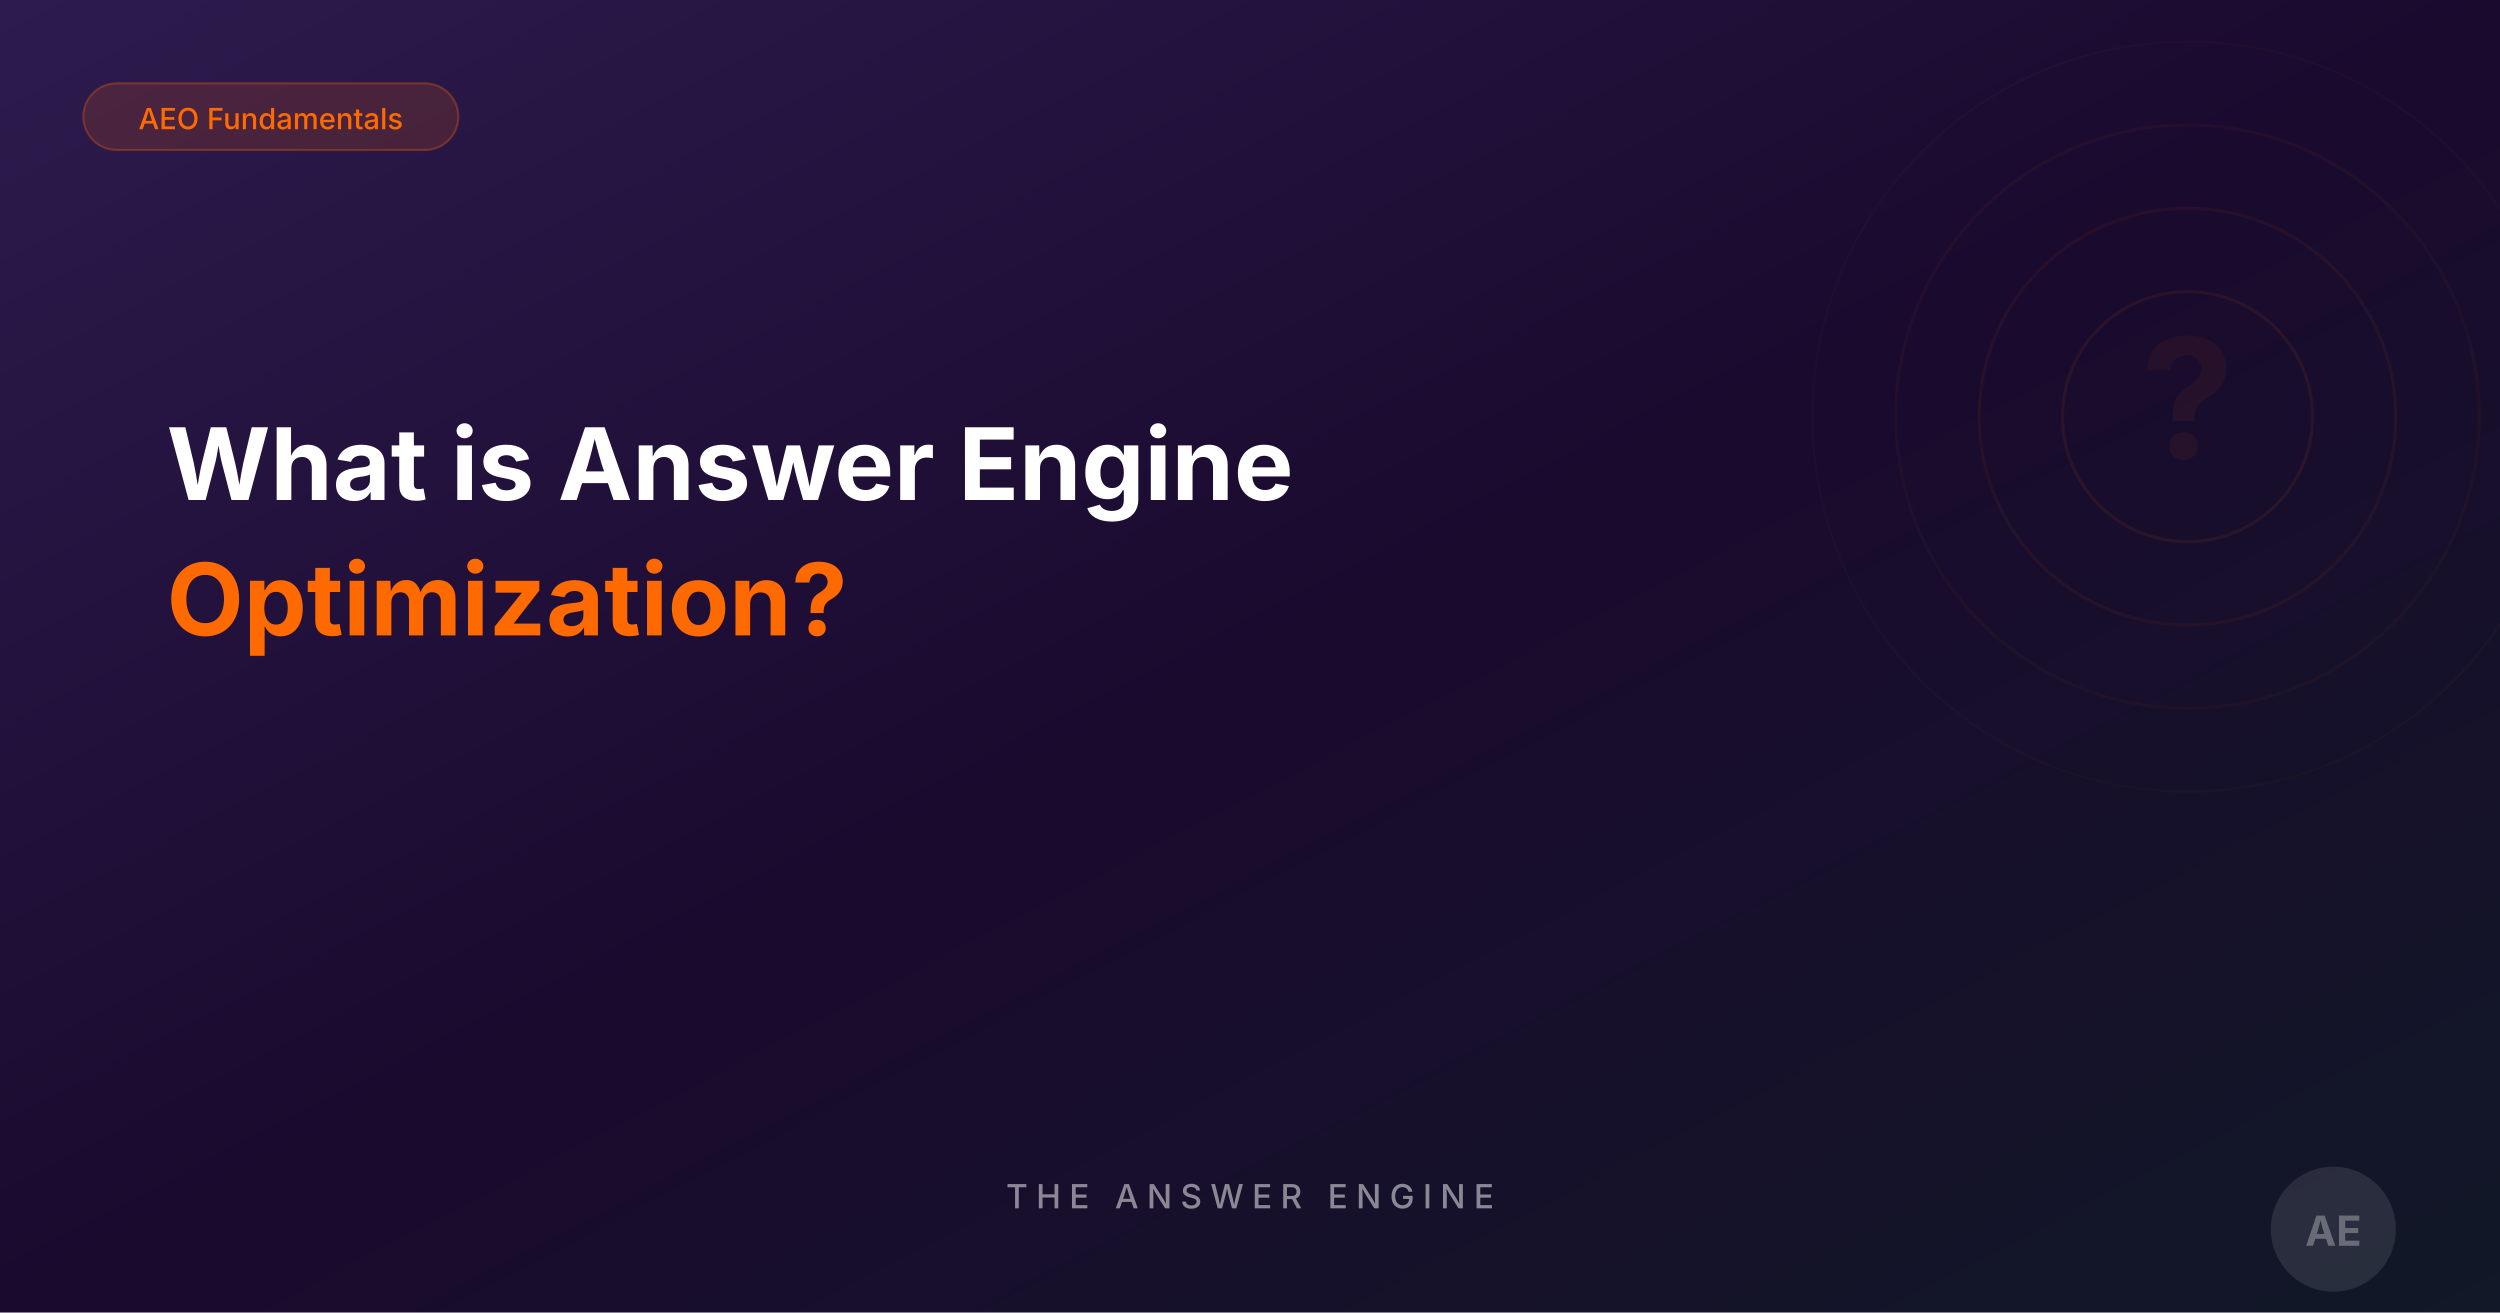
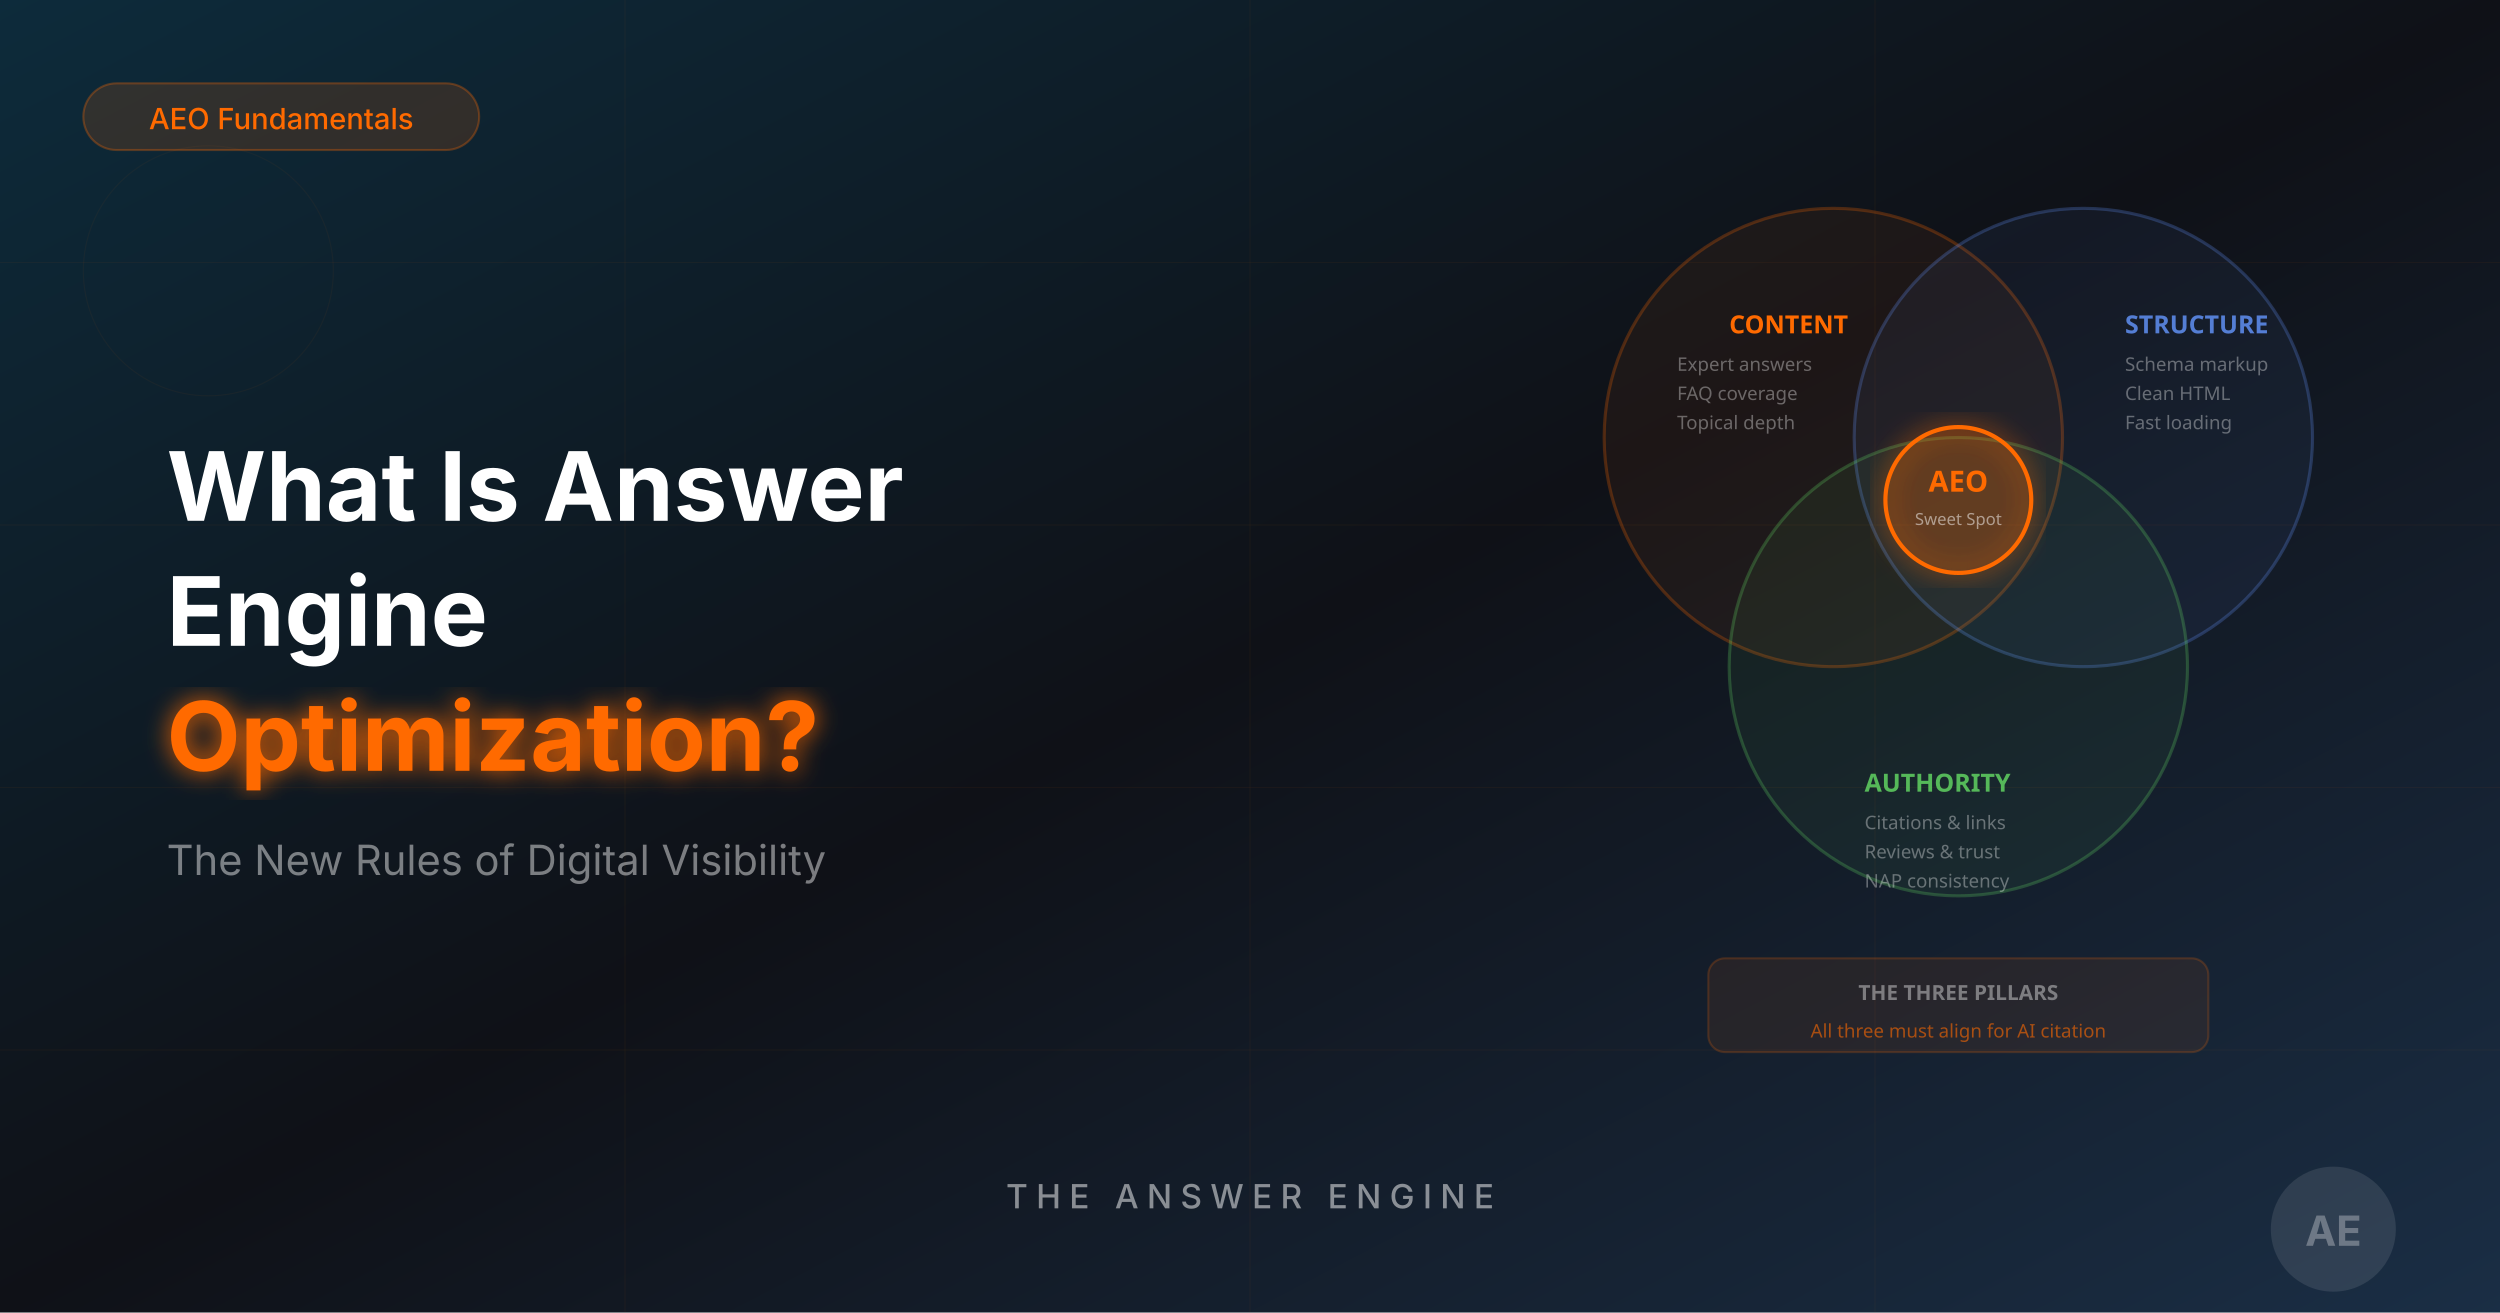
<svg xmlns="http://www.w3.org/2000/svg" width="1200" height="630" viewBox="0 0 1200 630">
  <defs>
-     <linearGradient id="bg" x1="0%" y1="0%" x2="100%" y2="100%">
-       <stop offset="0%" style="stop-color:#2d1b4e;stop-opacity:1" />
-       <stop offset="50%" style="stop-color:#1a0a2e;stop-opacity:1" />
-       <stop offset="100%" style="stop-color:#111827;stop-opacity:1" />
+     <linearGradient id="bg5" x1="0%" y1="0%" x2="100%" y2="100%">
+       <stop offset="0%" style="stop-color:#0d2b3b;stop-opacity:1" />
+       <stop offset="50%" style="stop-color:#0F1117;stop-opacity:1" />
+       <stop offset="100%" style="stop-color:#1a2e45;stop-opacity:1" />
    </linearGradient>
+     <filter id="glow5">
+       <feGaussianBlur stdDeviation="6" result="blur5" />
+       <feMerge>
+         <feMergeNode in="blur5" />
+         <feMergeNode in="SourceGraphic" />
+       </feMerge>
+     </filter>
  </defs>
-   <rect width="1200" height="630" fill="url(#bg)" />
-   <circle cx="1050" cy="200" r="60" stroke="rgba(255,106,0,0.08)" stroke-width="1.5" fill="none" />
-   <circle cx="1050" cy="200" r="100" stroke="rgba(255,106,0,0.06)" stroke-width="1.5" fill="none" />
-   <circle cx="1050" cy="200" r="140" stroke="rgba(255,106,0,0.04)" stroke-width="1.5" fill="none" />
-   <circle cx="1050" cy="200" r="180" stroke="rgba(255,106,0,0.03)" stroke-width="1" fill="none" />
-   <text x="1050" y="220" font-family="system-ui, -apple-system, sans-serif" font-size="80" font-weight="700" fill="rgba(255,106,0,0.06)" text-anchor="middle">?</text>
-   <rect x="40" y="40" width="180" height="32" rx="16" fill="rgba(255,106,0,0.15)" stroke="rgba(255,106,0,0.3)" stroke-width="1" />
-   <text x="130" y="62" font-family="system-ui, -apple-system, sans-serif" font-size="14" font-weight="500" fill="#FF6A00" text-anchor="middle">AEO Fundamentals</text>
-   <text x="80" y="240" font-family="system-ui, -apple-system, sans-serif" font-size="48" font-weight="700" fill="white">What is Answer Engine</text>
-   <text x="80" y="305" font-family="system-ui, -apple-system, sans-serif" font-size="48" font-weight="700" fill="#FF6A00">Optimization?</text>
+   <rect width="1200" height="630" fill="url(#bg5)" />
+   <line x1="0" y1="126" x2="1200" y2="126" stroke="rgba(255,106,0,0.05)" stroke-width="0.5" />
+   <line x1="0" y1="252" x2="1200" y2="252" stroke="rgba(255,106,0,0.05)" stroke-width="0.5" />
+   <line x1="0" y1="378" x2="1200" y2="378" stroke="rgba(255,106,0,0.05)" stroke-width="0.5" />
+   <line x1="0" y1="504" x2="1200" y2="504" stroke="rgba(255,106,0,0.05)" stroke-width="0.5" />
+   <line x1="300" y1="0" x2="300" y2="630" stroke="rgba(255,106,0,0.05)" stroke-width="0.5" />
+   <line x1="600" y1="0" x2="600" y2="630" stroke="rgba(255,106,0,0.05)" stroke-width="0.5" />
+   <line x1="900" y1="0" x2="900" y2="630" stroke="rgba(255,106,0,0.05)" stroke-width="0.5" />
+   <g transform="translate(700, 60)">
+     <circle cx="180" cy="150" r="110" fill="rgba(255,106,0,0.06)" stroke="rgba(255,106,0,0.25)" stroke-width="1.5" />
+     <text x="130" y="100" font-family="system-ui, sans-serif" font-size="12" fill="#FF6A00" font-weight="700">CONTENT</text>
+     <text x="105" y="118" font-family="system-ui, sans-serif" font-size="9" fill="rgba(255,255,255,0.35)">Expert answers</text>
+     <text x="105" y="132" font-family="system-ui, sans-serif" font-size="9" fill="rgba(255,255,255,0.35)">FAQ coverage</text>
+     <text x="105" y="146" font-family="system-ui, sans-serif" font-size="9" fill="rgba(255,255,255,0.35)">Topical depth</text>
+     <circle cx="300" cy="150" r="110" fill="rgba(100,150,255,0.06)" stroke="rgba(100,150,255,0.25)" stroke-width="1.5" />
+     <text x="320" y="100" font-family="system-ui, sans-serif" font-size="12" fill="rgba(100,150,255,0.8)" font-weight="700">STRUCTURE</text>
+     <text x="320" y="118" font-family="system-ui, sans-serif" font-size="9" fill="rgba(255,255,255,0.35)">Schema markup</text>
+     <text x="320" y="132" font-family="system-ui, sans-serif" font-size="9" fill="rgba(255,255,255,0.35)">Clean HTML</text>
+     <text x="320" y="146" font-family="system-ui, sans-serif" font-size="9" fill="rgba(255,255,255,0.35)">Fast loading</text>
+     <circle cx="240" cy="260" r="110" fill="rgba(100,220,100,0.06)" stroke="rgba(100,220,100,0.25)" stroke-width="1.5" />
+     <text x="195" y="320" font-family="system-ui, sans-serif" font-size="12" fill="rgba(100,220,100,0.8)" font-weight="700">AUTHORITY</text>
+     <text x="195" y="338" font-family="system-ui, sans-serif" font-size="9" fill="rgba(255,255,255,0.35)">Citations &amp; links</text>
+     <text x="195" y="352" font-family="system-ui, sans-serif" font-size="9" fill="rgba(255,255,255,0.35)">Reviews &amp; trust</text>
+     <text x="195" y="366" font-family="system-ui, sans-serif" font-size="9" fill="rgba(255,255,255,0.35)">NAP consistency</text>
+     <circle cx="240" cy="180" r="35" fill="rgba(255,106,0,0.15)" stroke="#FF6A00" stroke-width="2" filter="url(#glow5)" />
+     <text x="240" y="176" font-family="system-ui, sans-serif" font-size="14" fill="#FF6A00" text-anchor="middle" font-weight="700">AEO</text>
+     <text x="240" y="192" font-family="system-ui, sans-serif" font-size="8" fill="rgba(255,255,255,0.5)" text-anchor="middle">Sweet Spot</text>
+     <rect x="120" y="400" width="240" height="45" rx="8" fill="rgba(255,106,0,0.08)" stroke="rgba(255,106,0,0.2)" stroke-width="1" />
+     <text x="240" y="420" font-family="system-ui, sans-serif" font-size="10" fill="rgba(255,255,255,0.4)" text-anchor="middle" font-weight="600">THE THREE PILLARS</text>
+     <text x="240" y="438" font-family="system-ui, sans-serif" font-size="9" fill="rgba(255,106,0,0.6)" text-anchor="middle">All three must align for AI citation</text>
+   </g>
+   <circle cx="100" cy="130" r="60" stroke="rgba(255,106,0,0.05)" stroke-width="0.5" fill="none" />
+   <rect x="40" y="40" width="190" height="32" rx="16" fill="rgba(255,106,0,0.15)" stroke="rgba(255,106,0,0.3)" stroke-width="1" />
+   <text x="135" y="62" font-family="system-ui, -apple-system, sans-serif" font-size="14" font-weight="500" fill="#FF6A00" text-anchor="middle">AEO Fundamentals</text>
+   <text x="80" y="250" font-family="system-ui, -apple-system, sans-serif" font-size="46" font-weight="700" fill="white">What Is Answer</text>
+   <text x="80" y="310" font-family="system-ui, -apple-system, sans-serif" font-size="46" font-weight="700" fill="white">Engine</text>
+   <text x="80" y="370" font-family="system-ui, -apple-system, sans-serif" font-size="46" font-weight="700" fill="#FF6A00" filter="url(#glow5)">Optimization?</text>
+   <text x="80" y="420" font-family="system-ui, -apple-system, sans-serif" font-size="20" font-weight="400" fill="rgba(255,255,255,0.45)">The New Rules of Digital Visibility</text>
  <text x="600" y="580" font-family="system-ui, -apple-system, sans-serif" font-size="16" font-weight="500" fill="rgba(255,255,255,0.5)" text-anchor="middle" letter-spacing="4">THE ANSWER ENGINE</text>
  <circle cx="1120" cy="590" r="30" fill="rgba(255,255,255,0.1)" />
  <text x="1120" y="598" font-family="system-ui, -apple-system, sans-serif" font-size="20" font-weight="700" fill="rgba(255,255,255,0.3)" text-anchor="middle">AE</text>
</svg>
